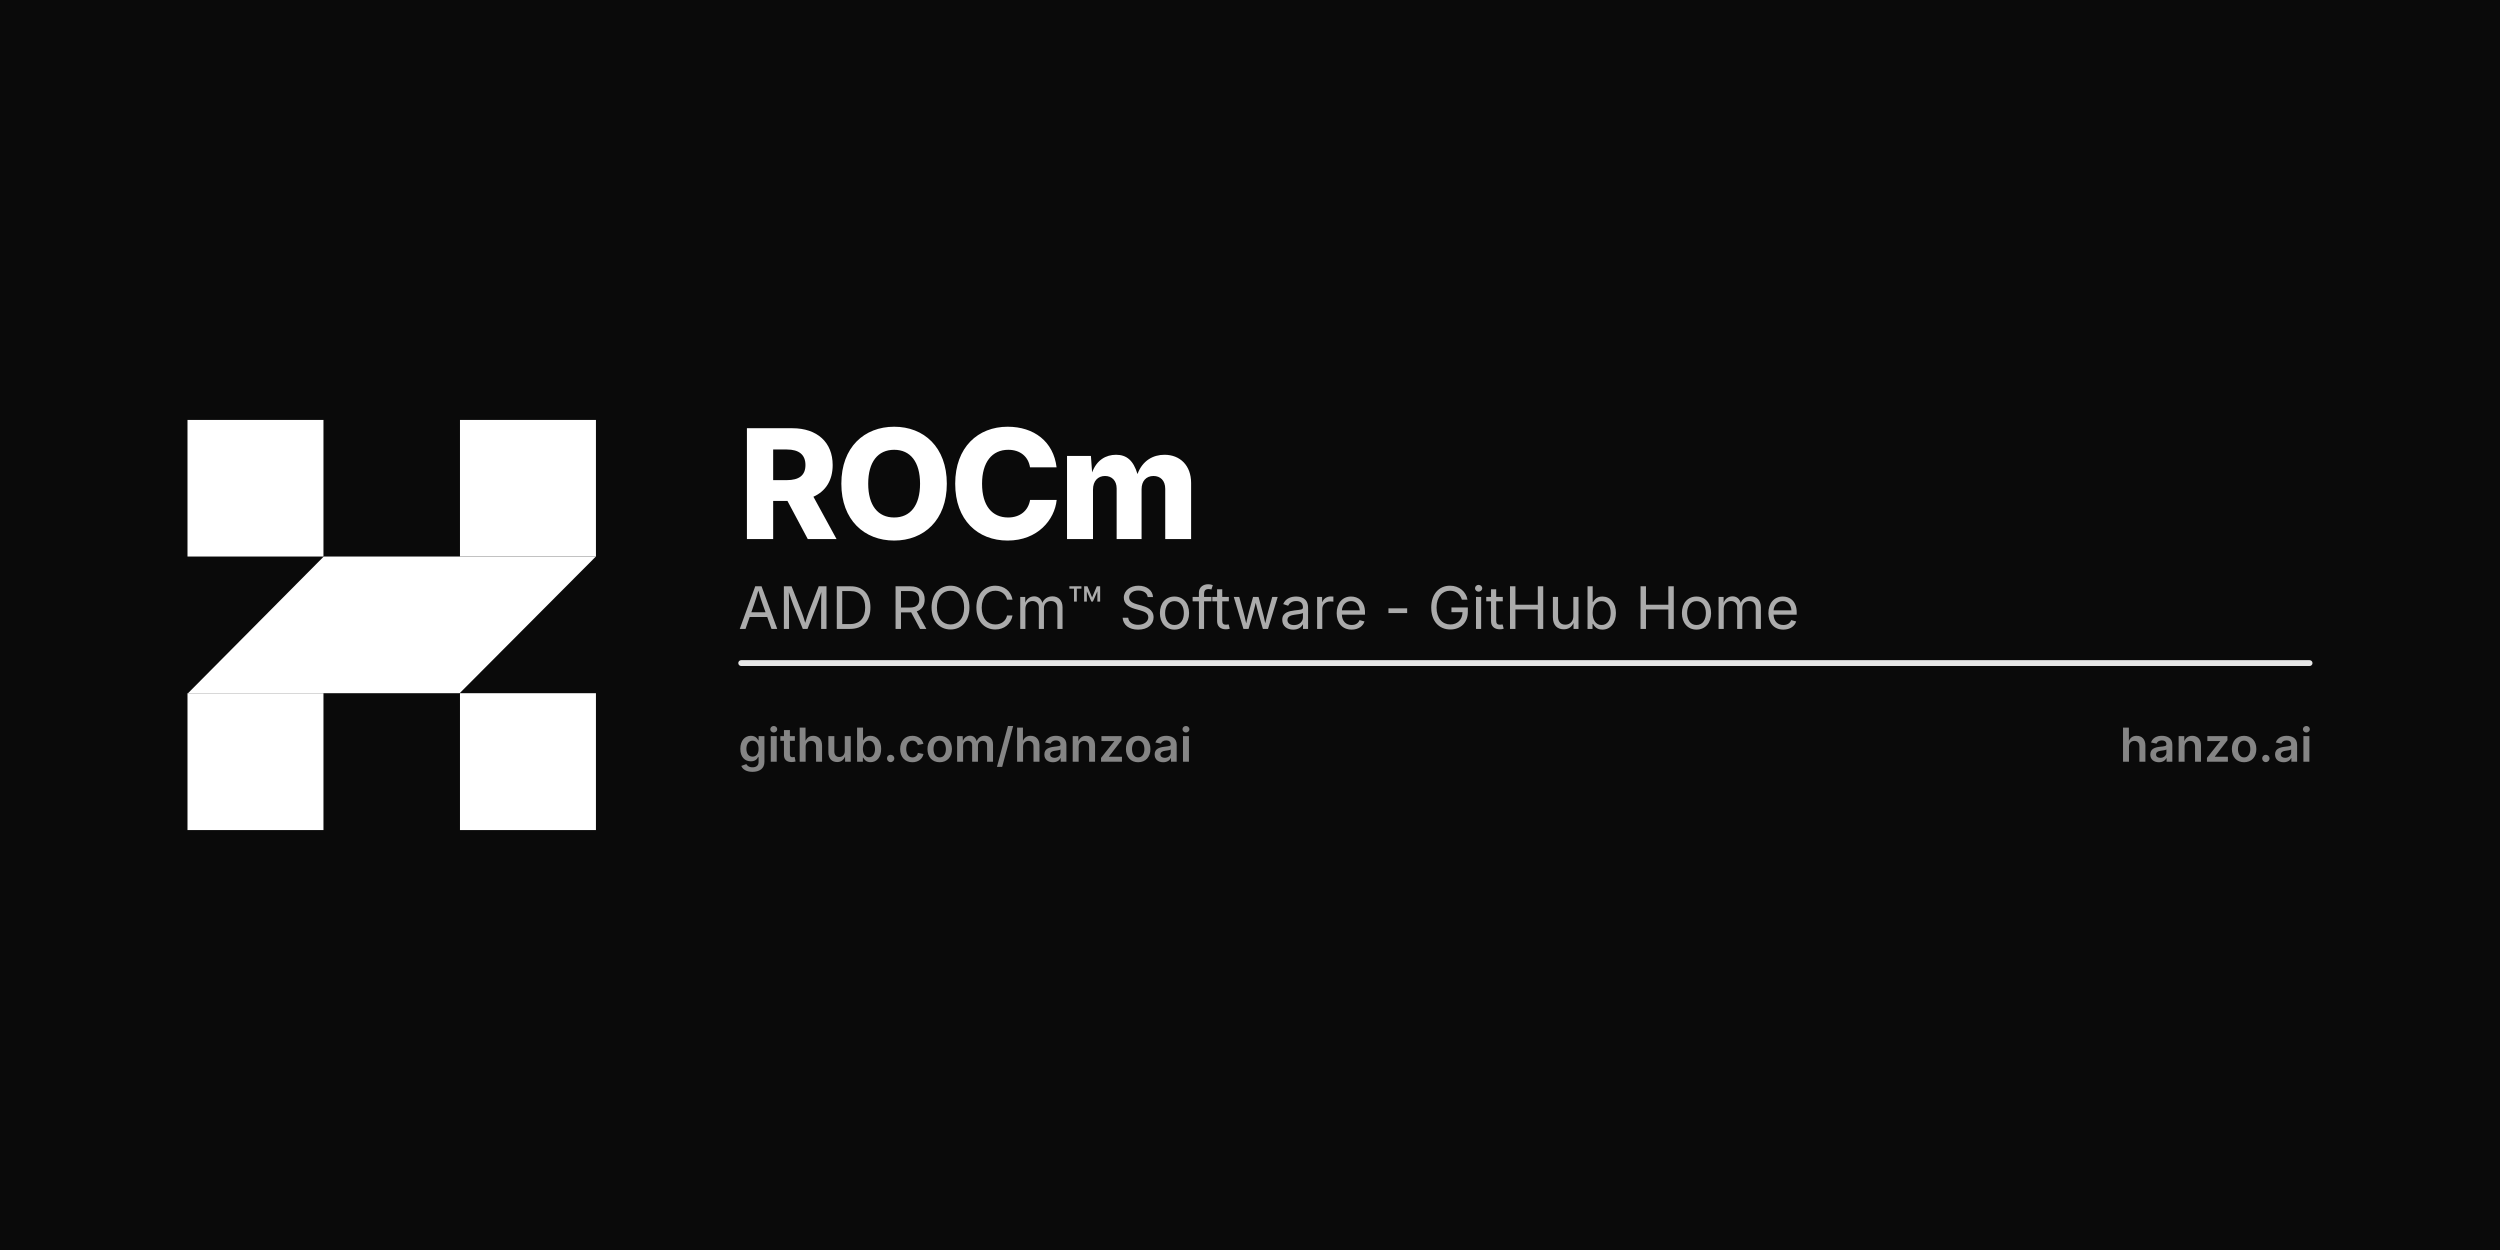
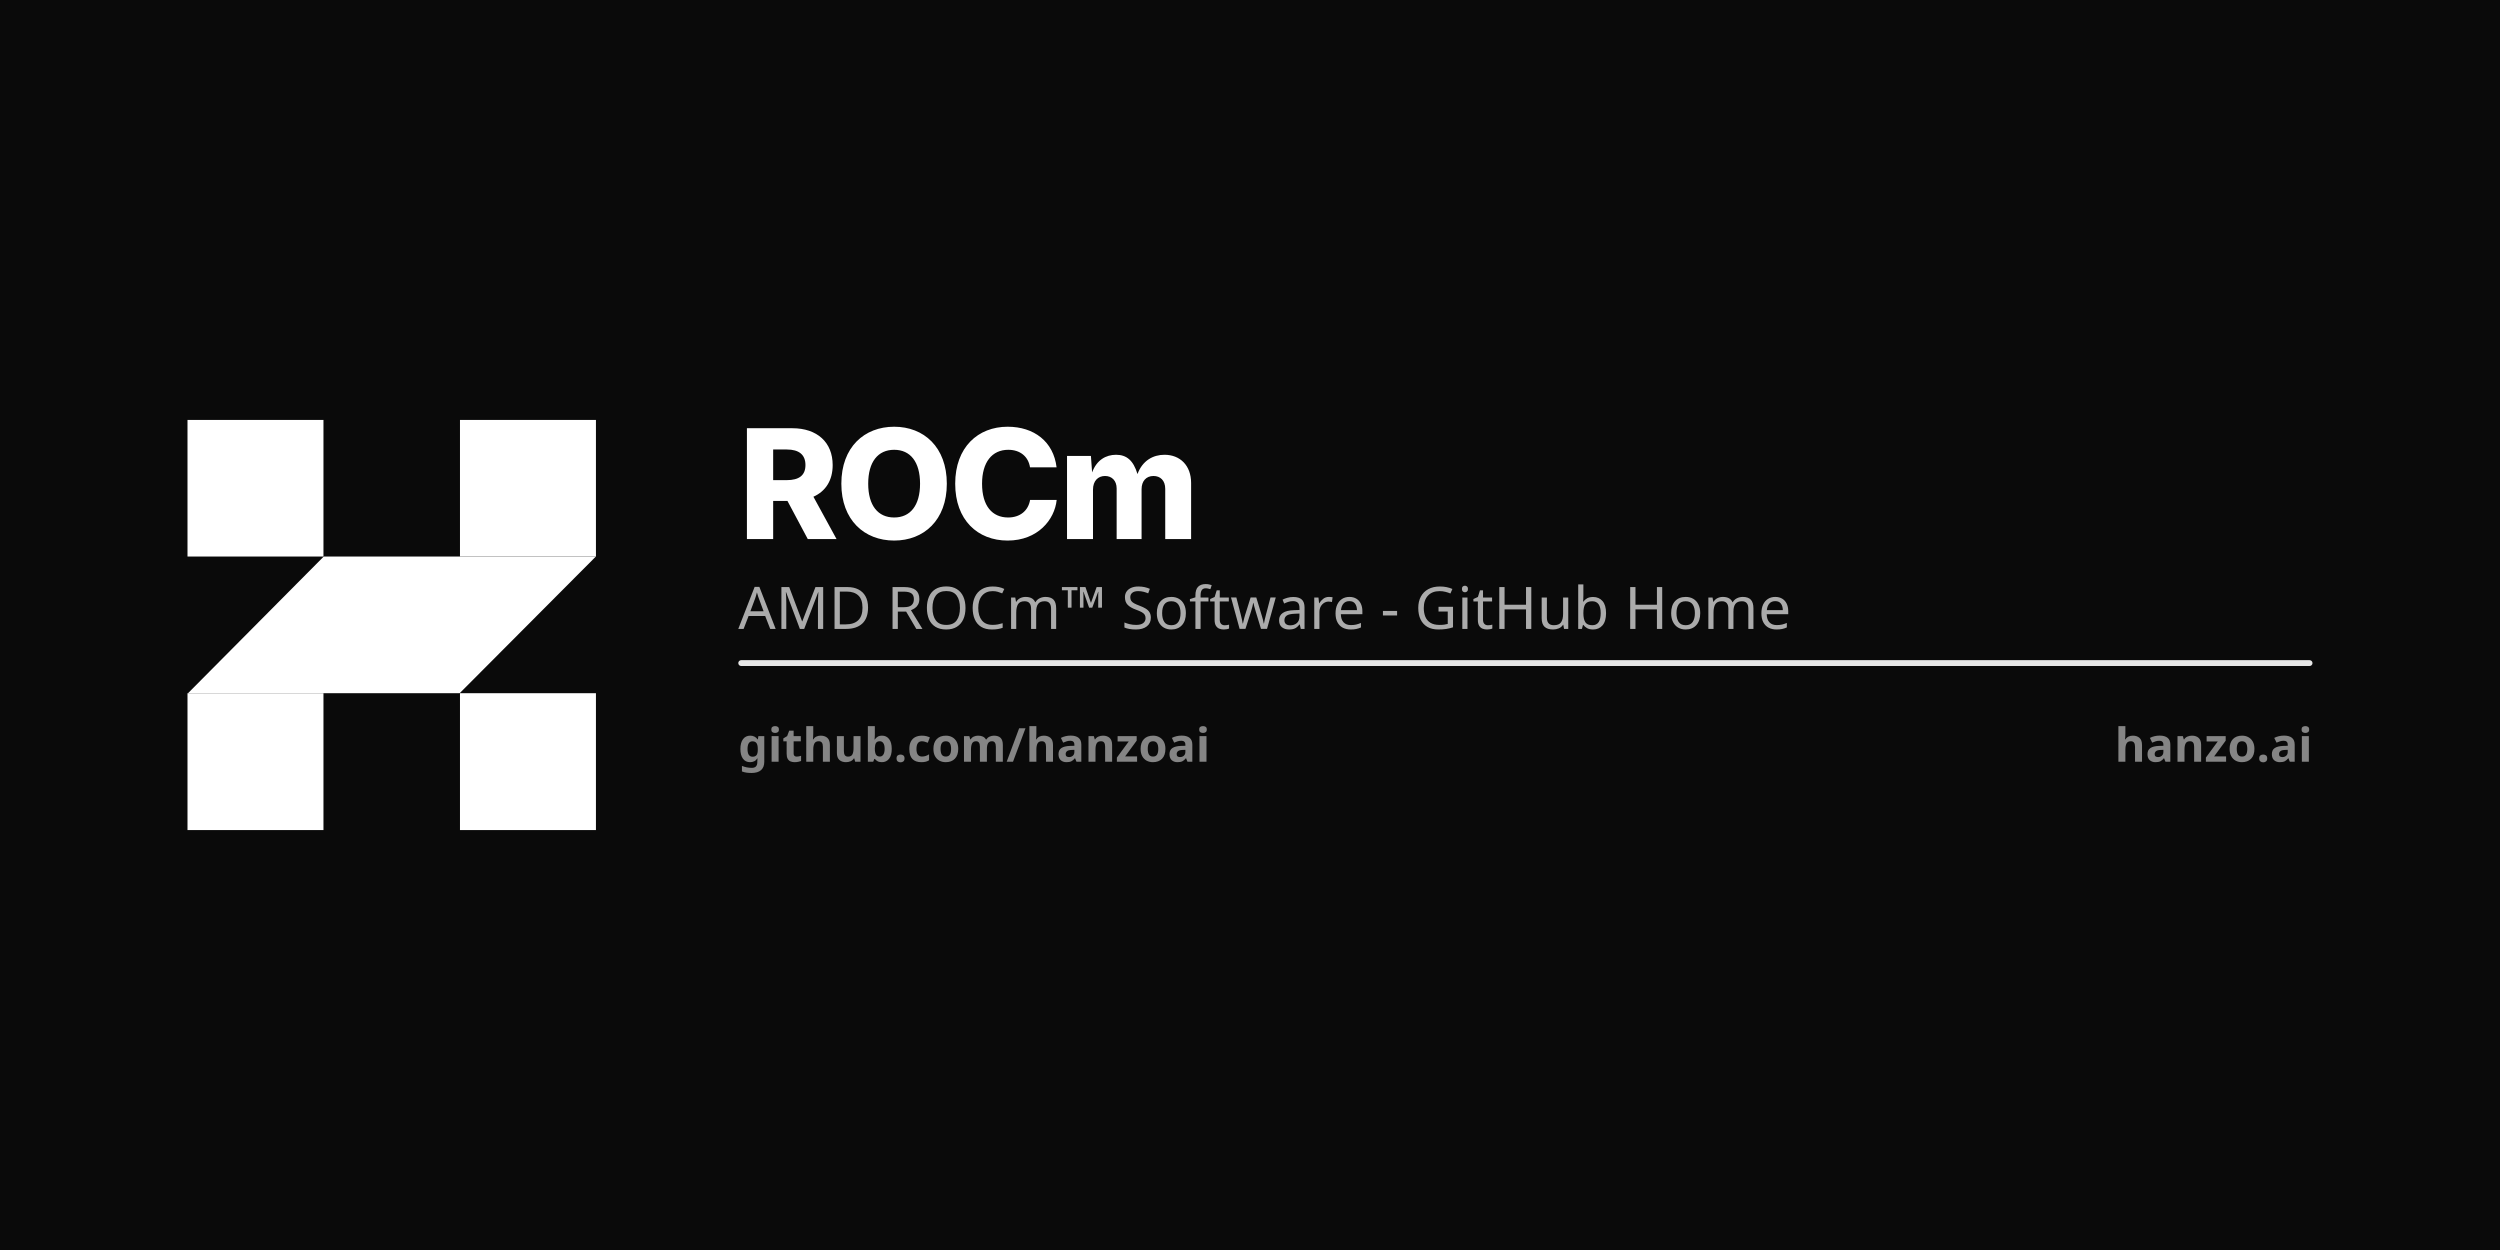
<svg xmlns="http://www.w3.org/2000/svg" width="1280" height="640" viewBox="0 0 1280 640" role="img" aria-label="ROCm">
  <rect width="1280" height="640" fill="#0A0A0A" />
  <svg x="96" y="215" width="210" height="210" viewBox="0 0 67 67">
    <path d="M22.21 67V44.637H0V67H22.21Z" fill="#fff" />
    <path d="M66.704 22.318H22.253L0.088 44.637H44.463L66.704 22.318Z" fill="#fff" />
    <path d="M22.21 0H0V22.318H22.21V0Z" fill="#fff" />
    <path d="M66.72 0H44.51V22.318H66.72V0Z" fill="#fff" />
    <path d="M66.72 67V44.637H44.51V67H66.72Z" fill="#fff" />
  </svg>
-   <text x="378" y="276" font-family="Inter,system-ui,-apple-system,sans-serif" font-size="78" font-weight="800" letter-spacing="-2" fill="#ffffff">ROCm</text>
-   <text x="378" y="322" font-family="Inter,system-ui,sans-serif" font-size="30" fill="#ffffff" opacity=".66">AMD ROCm™ Software - GitHub Home</text>
+   <text x="378" y="276" font-family="Zen,system-ui,-apple-system,sans-serif" font-size="78" font-weight="800" letter-spacing="-2" fill="#ffffff">ROCm</text>
+   <text x="378" y="322" font-family="Zen,system-ui,sans-serif" font-size="30" fill="#ffffff" opacity=".66">AMD ROCm™ Software - GitHub Home</text>
  <rect x="378" y="338" width="806" height="3" rx="1.5" fill="#ffffff" opacity=".9" />
-   <text x="378" y="390" font-family="Inter,system-ui,sans-serif" font-size="24" font-weight="600" fill="#ffffff" opacity=".5">github.com/hanzoai</text>
-   <text x="1184" y="390" text-anchor="end" font-family="Inter,system-ui,sans-serif" font-size="24" font-weight="600" fill="#ffffff" opacity=".5">hanzo.ai</text>
+   <text x="378" y="390" font-family="Zen,system-ui,sans-serif" font-size="24" font-weight="600" fill="#ffffff" opacity=".5">github.com/hanzoai</text>
+   <text x="1184" y="390" text-anchor="end" font-family="Zen,system-ui,sans-serif" font-size="24" font-weight="600" fill="#ffffff" opacity=".5">hanzo.ai</text>
</svg>
